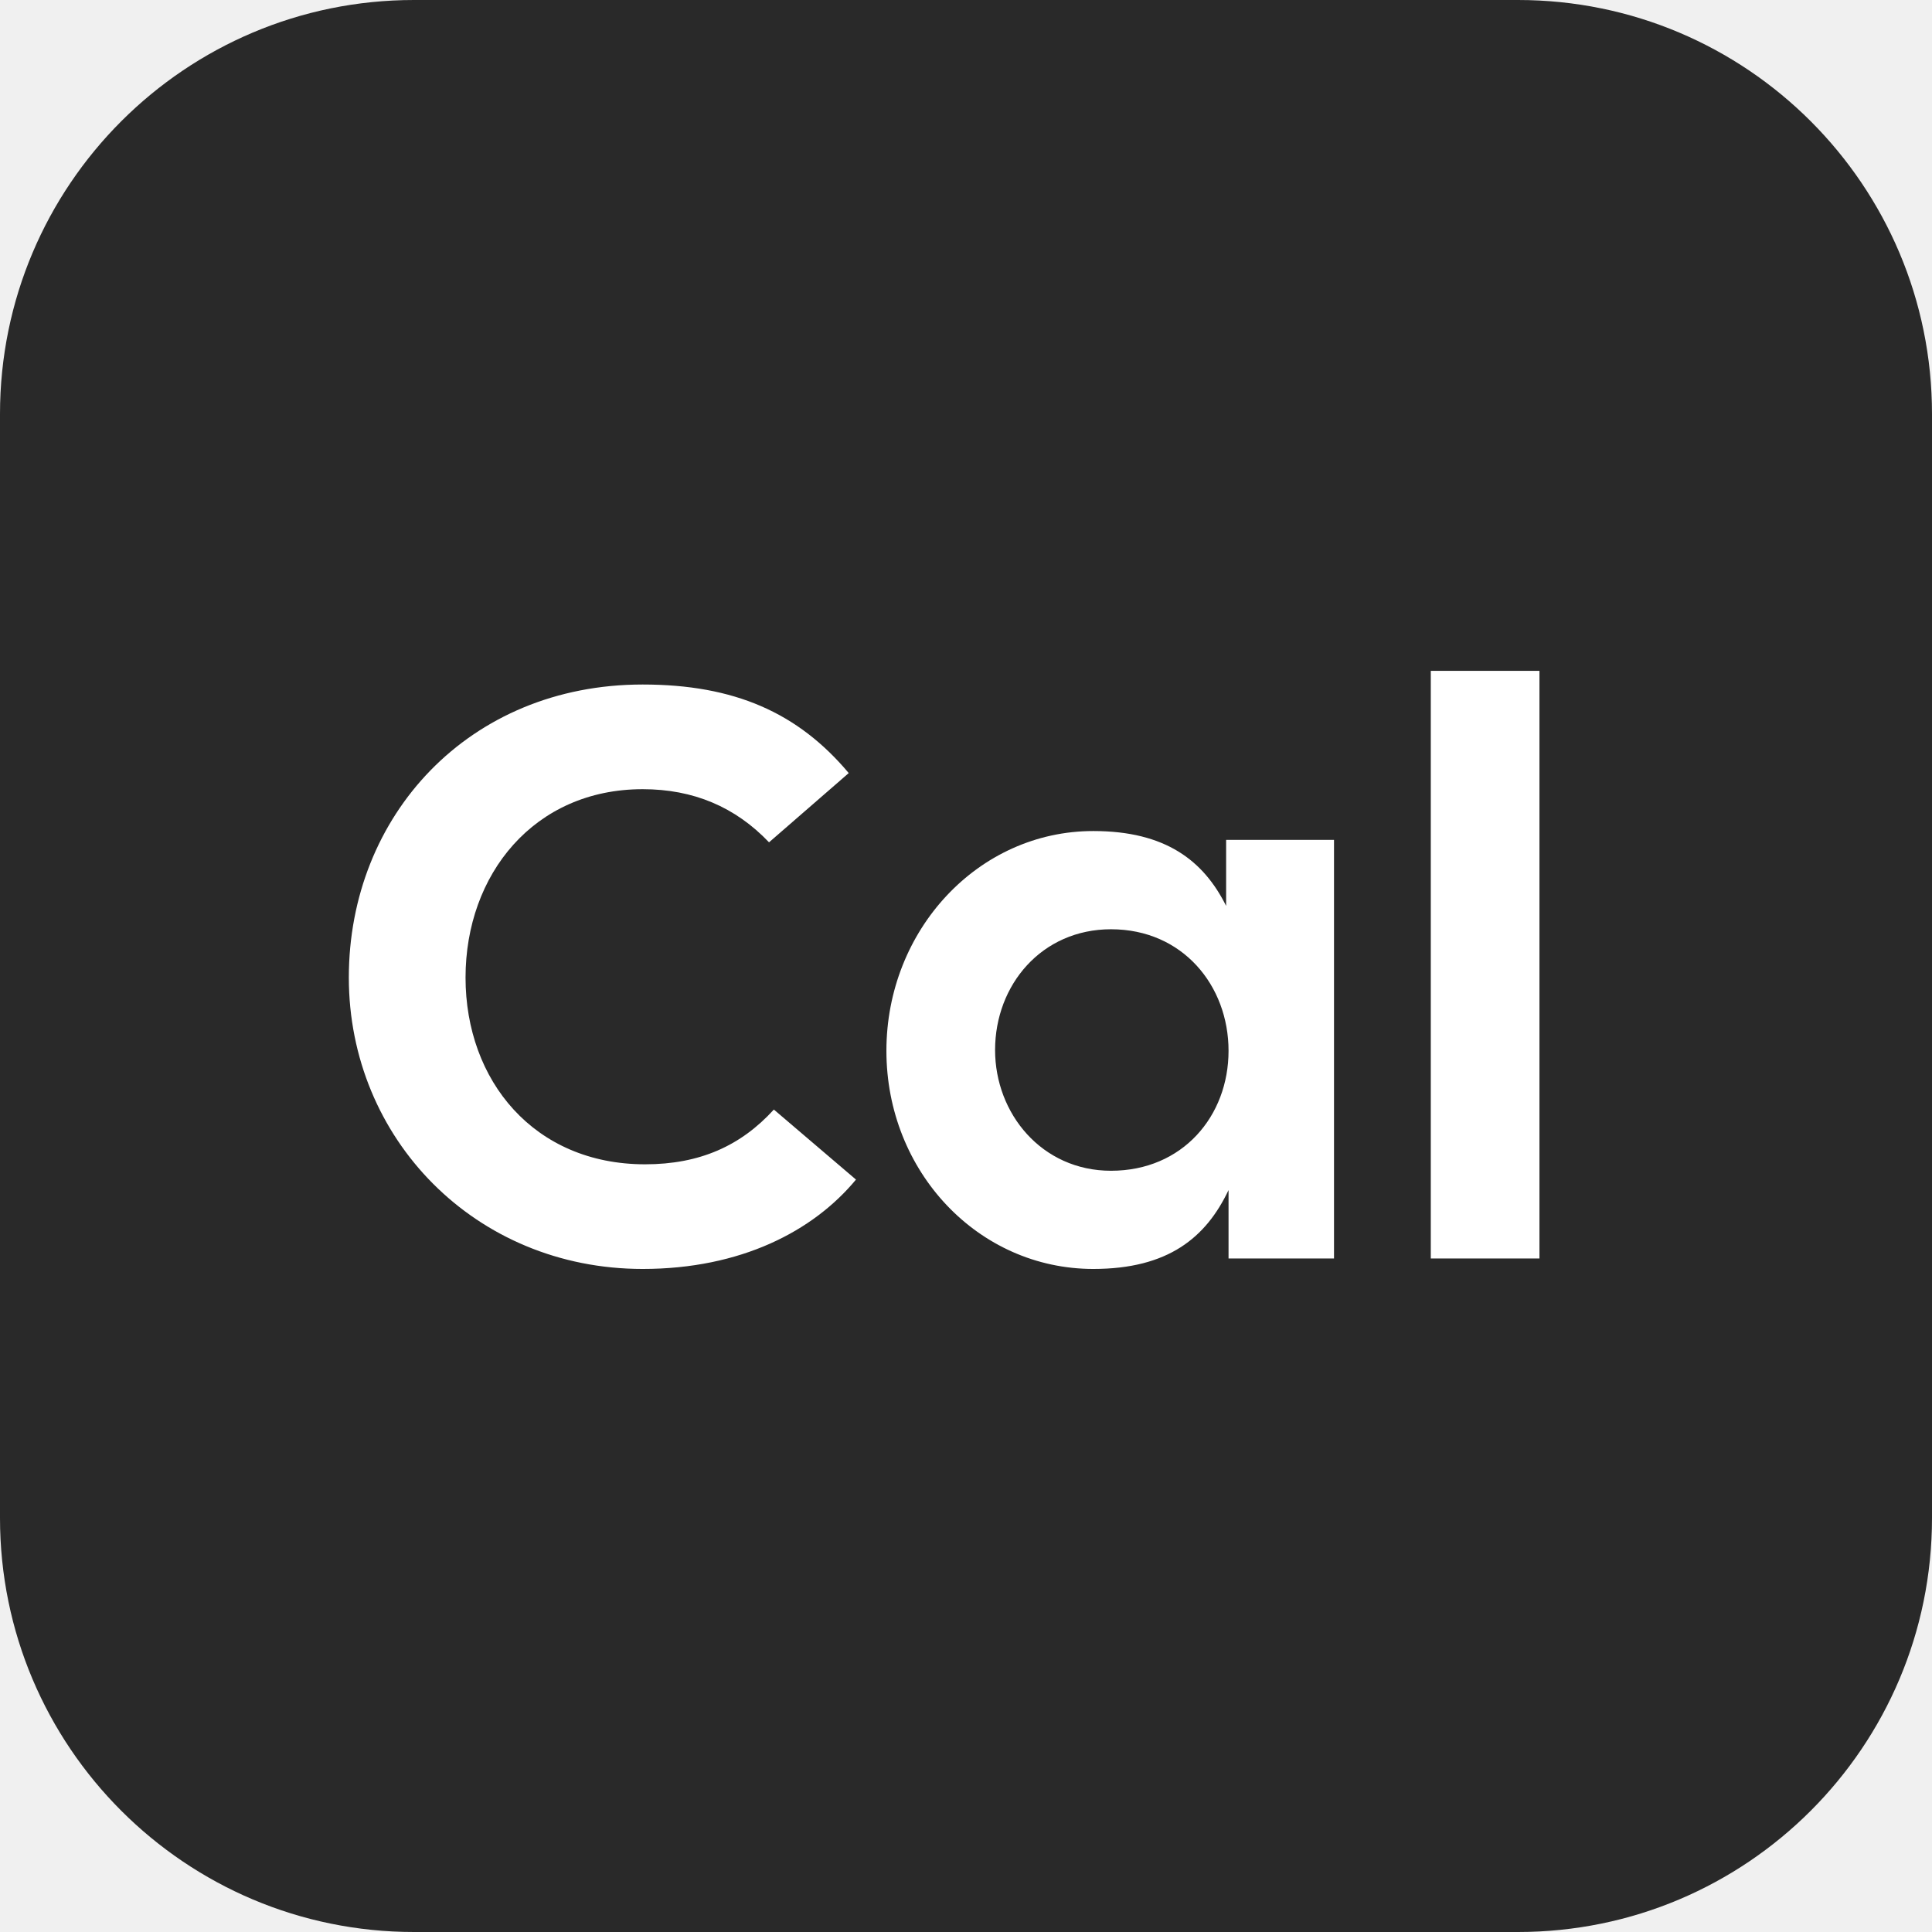
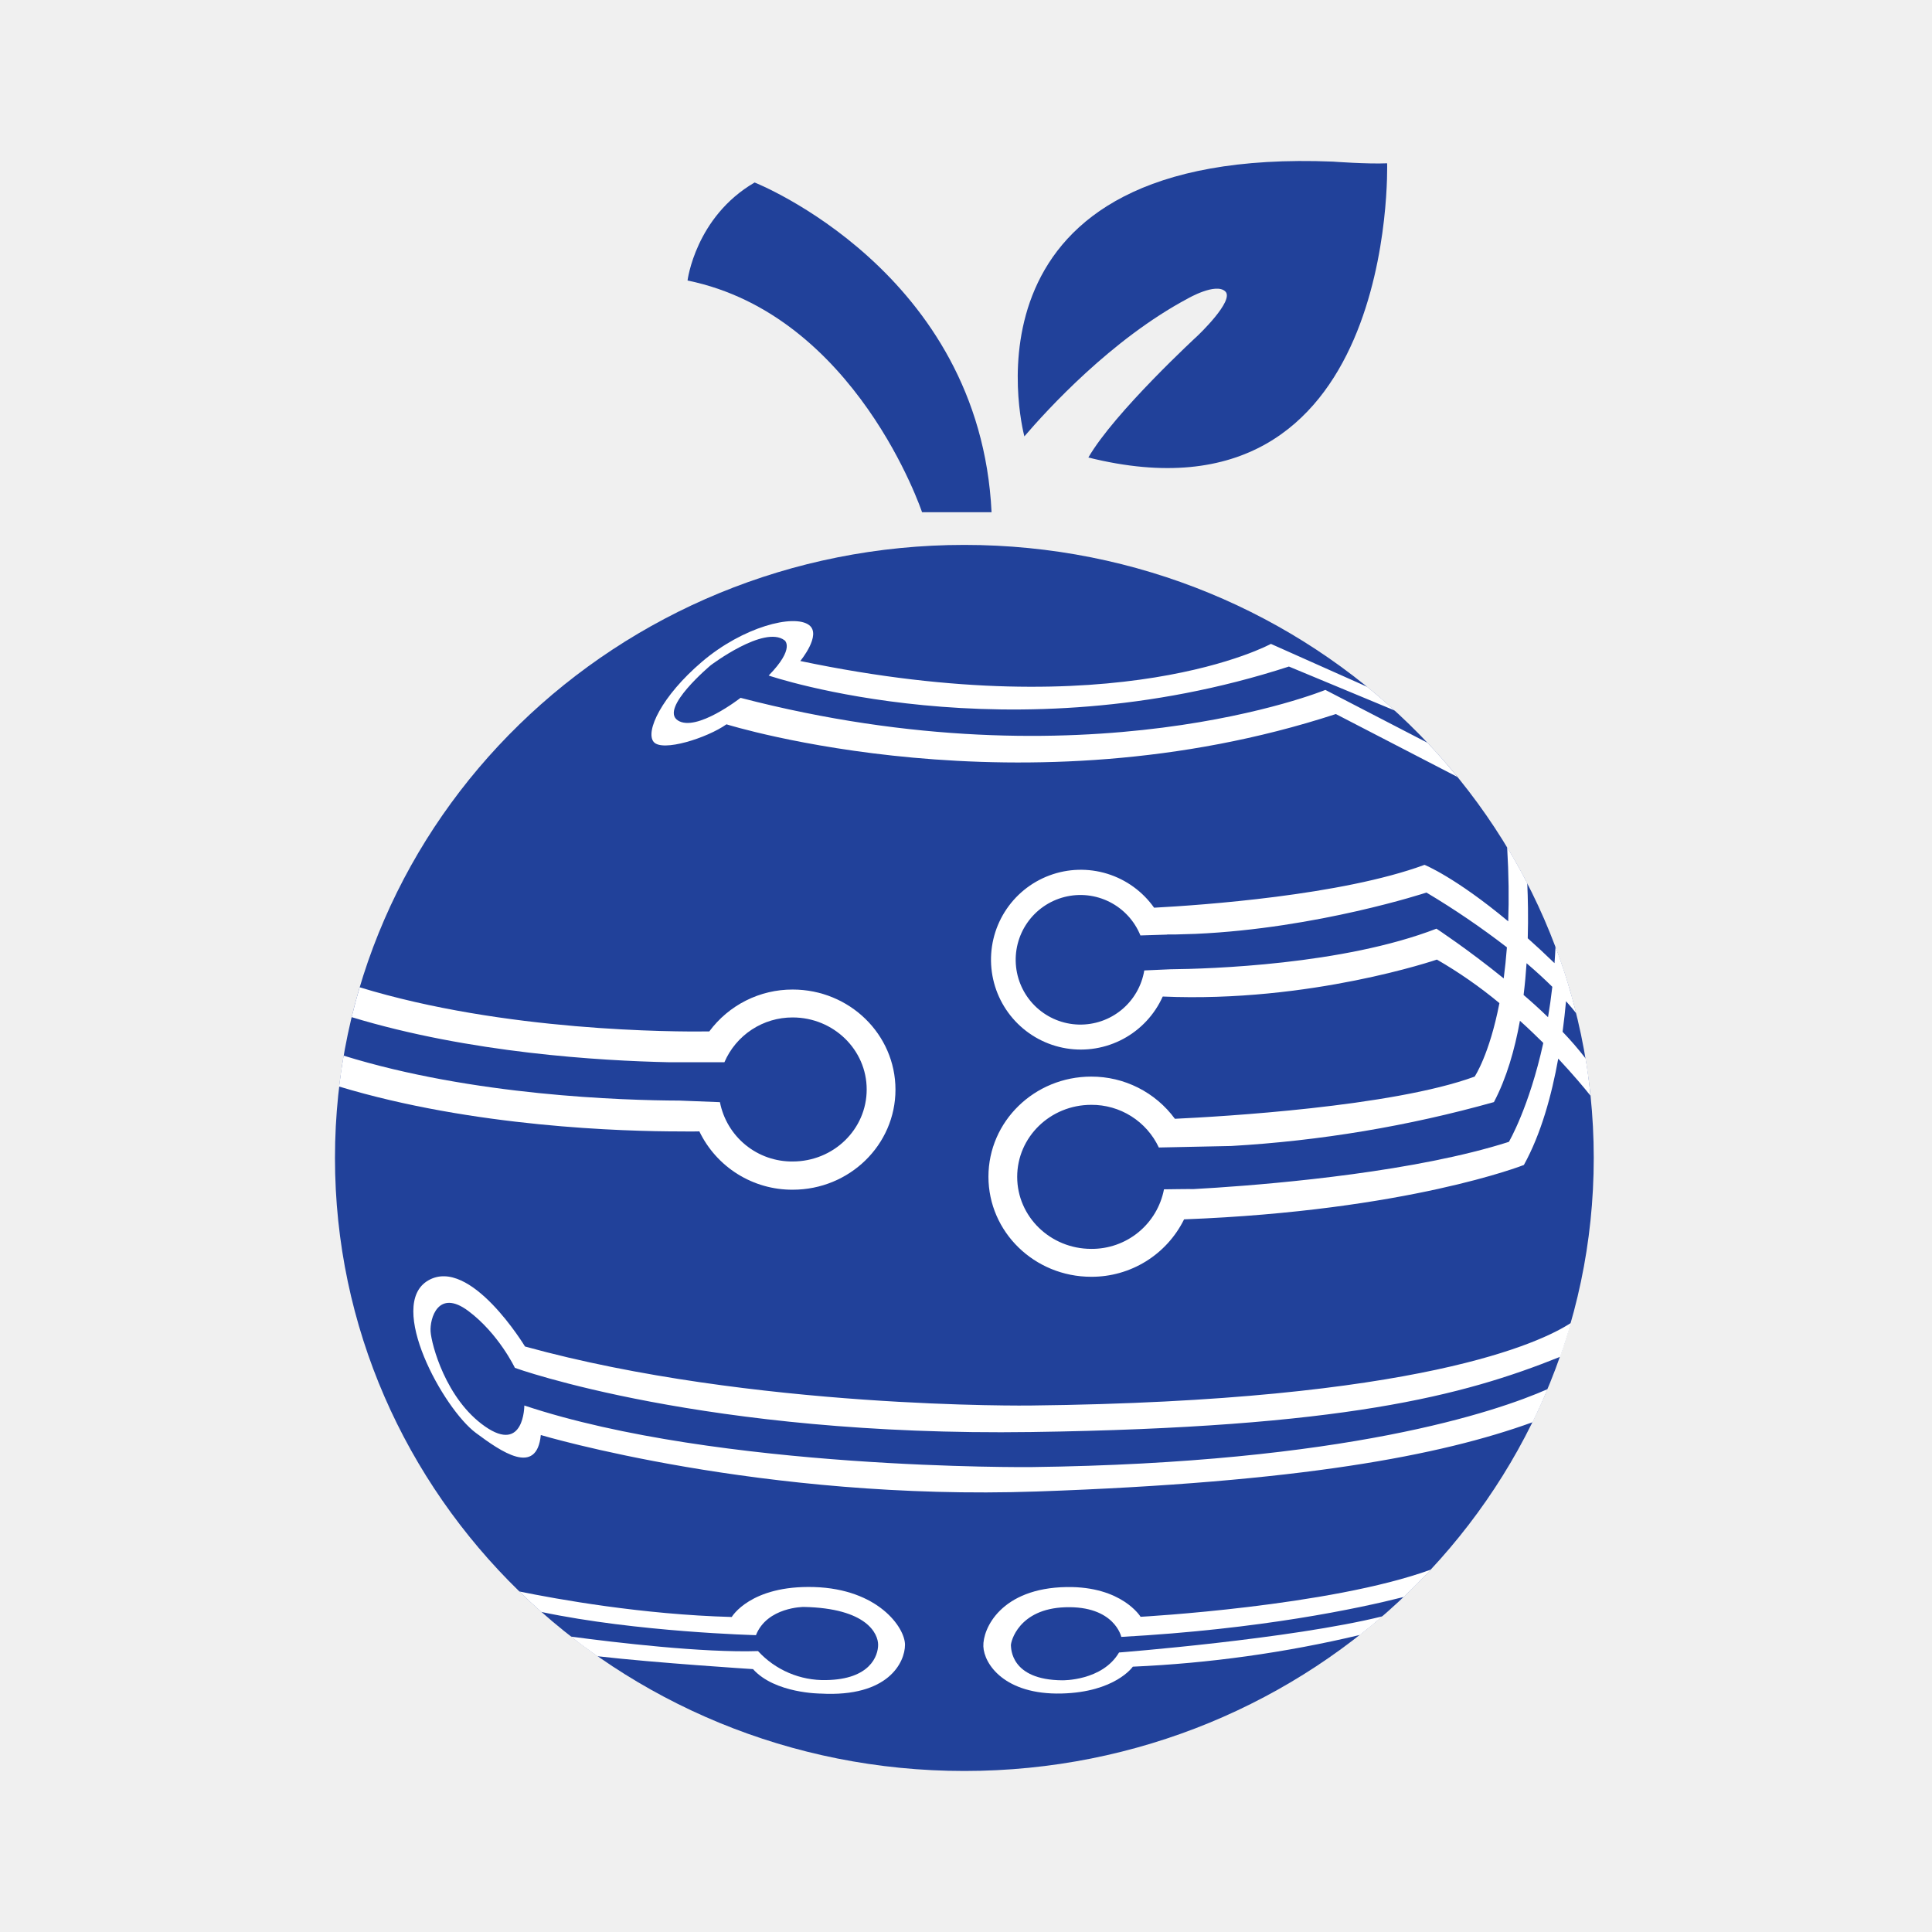
- <svg xmlns="http://www.w3.org/2000/svg" width="56" height="56" fill="none">
-   <rect width="56" height="56" rx="12" fill="#292929" />
-   <path d="M18.628 36.781c2.846 0 4.946-1.096 6.183-2.59l-2.38-2.03c-.957 1.05-2.147 1.587-3.733 1.587-3.22 0-5.204-2.427-5.204-5.413 0-2.987 1.984-5.46 5.134-5.46 1.47 0 2.683.513 3.663 1.54l2.31-2.007c-1.47-1.75-3.313-2.567-5.973-2.567-5.04 0-8.517 3.803-8.517 8.493 0 4.667 3.663 8.447 8.517 8.447ZM31.69 36.781c2.17 0 3.267-.91 3.92-2.286v1.983h3.057V24.344H35.54v1.914c-.653-1.307-1.75-2.17-3.85-2.17-3.337 0-5.997 2.87-5.997 6.37s2.66 6.323 5.997 6.323Zm-2.847-6.346c0-1.89 1.354-3.5 3.36-3.5 2.077 0 3.407 1.633 3.407 3.523 0 1.89-1.33 3.477-3.407 3.477-2.006 0-3.36-1.657-3.36-3.5ZM41.472 36.478h3.15V19.444h-3.15v17.034Z" fill="#fff" />
+ <svg xmlns="http://www.w3.org/2000/svg" width="600" height="600" viewBox="0 0 600 600" fill="none">
+   <path d="M299.491 549.992C407.441 549.992 494.952 464.755 494.952 359.609C494.952 254.462 407.441 169.225 299.491 169.225C191.541 169.225 104.03 254.462 104.03 359.609C104.03 464.755 191.541 549.992 299.491 549.992Z" fill="#21419A" />
+   <path d="M443.335 230.678L440.596 229.267L411.603 214.257C411.603 214.257 337.431 244.678 229.988 216.718C229.988 216.718 216.222 227.486 210.493 223.723C204.765 219.961 220.721 206.601 220.721 206.601C220.721 206.601 237.287 194.082 243.625 198.836C243.625 198.836 247.104 201.227 238.716 209.793C238.716 209.793 313.158 235.291 400.286 207.001L433.167 220.671C430.381 218.123 427.515 215.661 424.57 213.286L394.697 199.966C394.697 199.966 347.249 225.985 248.534 205.28C248.534 205.28 255.282 197.144 251.263 194.122C246.594 190.61 230.738 194.653 218.011 205.51C205.445 216.218 200.316 227.226 203.015 230.418C205.714 233.61 219.611 229.187 225.61 224.944C225.61 224.944 317.237 253.634 414.862 221.752L452.643 241.306C449.677 237.65 446.574 234.107 443.335 230.678Z" fill="white" />
+   <path d="M223.82 207.402C217.671 212.235 213.962 217.689 215.542 219.6C217.122 221.512 223.39 219.14 229.538 214.307C235.687 209.473 239.396 204.019 237.816 202.108C236.237 200.197 229.968 202.578 223.82 207.402ZM227.679 212.055C225.229 213.986 222.68 214.857 221.96 214.056C221.241 213.256 222.68 210.954 225.13 209.053C227.579 207.152 230.128 206.251 230.848 207.052C231.568 207.852 230.128 210.134 227.679 212.065V212.055Z" fill="#21419A" />
+   <path d="M246.164 352.804C248.996 352.727 251.743 351.816 254.06 350.185C256.378 348.555 258.163 346.276 259.194 343.635C260.224 340.993 260.454 338.106 259.854 335.335C259.254 332.564 257.851 330.031 255.821 328.054C253.79 326.076 251.223 324.742 248.439 324.217C245.654 323.693 242.778 324.002 240.168 325.105C237.559 326.209 235.332 328.058 233.767 330.422C232.201 332.785 231.367 335.558 231.368 338.394C231.394 340.312 231.798 342.207 232.555 343.97C233.313 345.732 234.41 347.328 235.784 348.666C237.158 350.005 238.782 351.059 240.563 351.769C242.344 352.478 244.247 352.83 246.164 352.804ZM246.164 333.02C247.219 333.049 248.242 333.389 249.105 333.998C249.968 334.606 250.633 335.455 251.016 336.439C251.4 337.423 251.485 338.499 251.261 339.531C251.037 340.563 250.514 341.507 249.758 342.243C249.002 342.98 248.045 343.477 247.008 343.673C245.971 343.868 244.899 343.753 243.927 343.342C242.954 342.932 242.125 342.243 241.541 341.363C240.958 340.483 240.646 339.45 240.646 338.394C240.652 337.676 240.8 336.966 241.081 336.306C241.363 335.645 241.771 335.047 242.284 334.545C242.797 334.043 243.403 333.647 244.069 333.38C244.735 333.113 245.447 332.981 246.164 332.99V333.02Z" fill="#21419A" />
+   <path d="M338.881 351.073C336.049 351.149 333.303 352.06 330.985 353.691C328.668 355.322 326.882 357.601 325.852 360.242C324.821 362.883 324.591 365.77 325.191 368.541C325.791 371.313 327.194 373.845 329.225 375.823C331.255 377.8 333.823 379.135 336.607 379.659C339.391 380.183 342.268 379.874 344.877 378.771C347.487 377.667 349.714 375.818 351.279 373.455C352.844 371.091 353.678 368.318 353.677 365.483C353.651 363.564 353.248 361.669 352.49 359.907C351.732 358.144 350.635 356.548 349.261 355.21C347.887 353.872 346.263 352.818 344.482 352.108C342.701 351.398 340.798 351.046 338.881 351.073ZM338.881 370.857C337.826 370.827 336.803 370.487 335.94 369.879C335.077 369.271 334.413 368.422 334.029 367.437C333.646 366.453 333.561 365.378 333.784 364.345C334.008 363.313 334.531 362.37 335.287 361.633C336.044 360.896 337 360.399 338.038 360.204C339.075 360.008 340.146 360.123 341.119 360.534C342.091 360.945 342.921 361.633 343.504 362.513C344.088 363.394 344.399 364.426 344.4 365.483C344.379 366.928 343.786 368.305 342.751 369.312C341.716 370.32 340.324 370.875 338.881 370.857Z" fill="#21419A" />
+   <path d="M335.292 285.086C332.725 285.112 330.223 285.898 328.102 287.345C325.981 288.792 324.335 290.836 323.373 293.218C322.411 295.6 322.175 298.214 322.695 300.731C323.215 303.247 324.468 305.553 326.296 307.357C328.123 309.161 330.444 310.383 332.965 310.869C335.485 311.355 338.093 311.083 340.46 310.087C342.826 309.091 344.845 307.416 346.261 305.273C347.678 303.13 348.428 300.615 348.419 298.045C348.412 296.33 348.067 294.633 347.403 293.052C346.738 291.471 345.768 290.037 344.548 288.833C343.328 287.628 341.883 286.677 340.294 286.034C338.705 285.391 337.005 285.069 335.292 285.086ZM335.292 302.879C334.34 302.865 333.413 302.57 332.629 302.03C331.844 301.491 331.236 300.731 330.881 299.847C330.526 298.963 330.44 297.993 330.635 297.06C330.829 296.127 331.294 295.273 331.972 294.604C332.65 293.935 333.511 293.481 334.445 293.3C335.38 293.12 336.347 293.219 337.226 293.587C338.104 293.955 338.854 294.574 339.382 295.368C339.909 296.161 340.191 297.092 340.191 298.045C340.18 299.336 339.658 300.57 338.74 301.476C337.822 302.382 336.582 302.887 335.292 302.879Z" fill="#21419A" />
+   <path d="M163.045 418.17C163.045 418.17 146.049 390.08 132.983 397.655C119.916 405.231 137.691 437.503 147.779 444.999C155.627 450.833 166.664 458.548 167.954 445.659C167.954 445.659 236.467 466.173 322.165 463.191C403.685 460.349 447.264 452.074 475.957 441.686C477.609 438.317 479.162 434.891 480.615 431.409C464.689 438.414 418.001 454.375 320.316 455.616C320.316 455.616 223.17 456.617 162.835 436.493C162.835 436.493 162.835 451.503 150.628 442.997C138.421 434.491 133.992 417.499 133.722 413.516C133.453 409.534 136.042 400.107 145.45 407.142C154.857 414.177 159.906 424.804 159.906 424.804C159.906 424.804 218.811 446.189 320.296 444.728C416.841 443.337 454.262 433.531 484.534 421.362C485.754 417.9 486.87 414.39 487.884 410.835C478.836 416.769 441.125 435.162 320.156 436.493C320.116 436.493 233.807 437.693 163.045 418.17Z" fill="white" />
+   <path d="M140.621 413.737C137.482 415.508 138.101 422.283 142.02 428.887C145.939 435.492 151.648 439.405 154.797 437.643C157.946 435.882 157.317 429.097 153.398 422.493C149.479 415.888 143.76 411.965 140.621 413.737ZM149.778 430.548C148.779 431.139 146.839 429.838 145.54 427.646C144.24 425.455 144.03 423.203 145.08 422.643C146.129 422.082 148.019 423.353 149.319 425.545C150.618 427.736 150.818 429.958 149.778 430.548Z" fill="#21419A" />
+   <path d="M331.293 492.872C310.838 493.173 305.18 505.821 305.389 511.295C305.599 516.769 311.968 526.356 329.663 525.936C346.369 525.535 351.808 517.6 351.808 517.6C375.584 516.555 399.207 513.254 422.36 507.743C424.74 505.868 427.072 503.94 429.358 501.959C400.846 509.044 347.529 513.197 347.529 513.197C342.31 522.063 329.943 521.833 329.943 521.833C313.787 521.733 314.037 511.826 313.947 511.005C313.877 509.904 316.307 499.627 330.823 499.147C346.159 498.646 348.229 508.353 348.229 508.353C391.588 505.962 421.89 499.527 435.947 495.954C438.839 493.206 441.645 490.374 444.365 487.458C412.992 498.887 354.217 502.109 354.217 502.109C354.217 502.109 348.479 492.622 331.293 492.872Z" fill="white" />
+   <path d="M330.073 504.32C323.815 504.871 319.006 508.223 319.336 511.806C319.666 515.388 325.014 517.81 331.283 517.279C337.551 516.749 342.35 513.377 342.02 509.794C341.69 506.212 336.292 503.77 330.073 504.32ZM330.943 513.637C328.833 513.827 327.034 512.996 326.944 511.796C326.854 510.595 328.444 509.464 330.553 509.274C332.662 509.084 334.462 509.914 334.552 511.115C334.642 512.316 333.052 513.447 330.943 513.637Z" fill="#21419A" />
+   <path d="M253.312 517.93C259.651 518.61 265.159 516.129 265.619 512.376C266.079 508.623 261.3 505.041 254.962 504.37C248.624 503.7 243.115 506.172 242.655 509.924C242.195 513.677 246.974 517.249 253.312 517.93ZM254.312 509.544C256.442 509.774 258.051 510.985 257.901 512.246C257.751 513.507 255.902 514.347 253.762 514.117C251.623 513.887 250.023 512.676 250.173 511.415C250.323 510.154 252.203 509.314 254.312 509.544Z" fill="#21419A" />
+   <path d="M254.872 525.955C275.937 527.136 281.055 516.179 281.055 510.805C281.055 505.431 272.668 493.473 252.833 492.872C232.997 492.272 227.249 502.169 227.249 502.169C199.546 501.428 173.003 496.645 161.266 494.243C163.498 496.418 165.781 498.539 168.114 500.608C197.916 506.882 234.767 507.813 234.767 507.813C238.246 499.047 249.593 499.047 249.593 499.047C269.278 499.447 272.708 507.412 272.708 510.805C272.708 514.197 270.258 521.562 256.552 521.763C252.59 521.854 248.654 521.098 245.008 519.545C241.361 517.991 238.088 515.677 235.407 512.756C218.301 513.327 191.148 510.104 177.321 508.263C179.987 510.365 182.73 512.396 185.549 514.357C203.885 516.459 233.857 518.36 233.857 518.36C240.656 525.955 254.872 525.955 254.872 525.955Z" fill="white" />
+   <path d="M492.432 328.727C490.197 325.835 487.808 323.065 485.274 320.431C485.724 317.069 486.074 313.866 486.344 310.934C487.584 312.315 488.633 313.566 489.513 314.687C488.693 311.398 487.79 308.146 486.804 304.93C486.534 304.04 486.254 303.149 485.974 302.268C485.074 299.486 484.111 296.734 483.085 294.013C483.005 295.754 482.885 297.445 482.765 299.116C479.859 296.307 477.09 293.732 474.457 291.391C474.647 284.886 474.517 279.012 474.307 274.289C472.347 270.493 470.265 266.767 468.059 263.111C468.568 271.647 468.638 279.322 468.388 286.127C451.853 272.347 442.395 268.585 442.395 268.585C416.611 278.081 373.072 281.113 358.416 281.894C354.861 276.871 349.747 273.165 343.869 271.352C337.992 269.539 331.681 269.722 325.918 271.871C320.155 274.02 315.263 278.015 312.003 283.236C308.743 288.456 307.299 294.608 307.894 300.735C308.489 306.862 311.09 312.62 315.293 317.114C319.496 321.608 325.065 324.586 331.134 325.584C337.203 326.582 343.431 325.544 348.849 322.632C354.268 319.721 358.573 315.098 361.095 309.483C406.944 311.485 446.244 298.005 446.244 298.005C453.084 301.957 459.579 306.48 465.659 311.525C462.53 327.636 457.961 334.351 457.961 334.351C432.338 343.737 378.931 346.79 364.874 347.45C361.878 343.373 357.962 340.061 353.445 337.785C348.928 335.509 343.938 334.332 338.881 334.351C321.255 334.351 306.969 348.271 306.969 365.433C306.969 382.595 321.255 396.515 338.881 396.515C344.875 396.545 350.757 394.89 355.856 391.737C360.956 388.584 365.068 384.061 367.724 378.682C437.266 376.02 473.257 361.79 473.257 361.79C478.606 352.113 481.895 340.045 483.925 328.767C488.593 333.77 492.042 337.873 493.922 340.255C493.602 336.382 493.062 332.54 492.432 328.727ZM446.104 288.409C417.111 299.616 375.662 300.897 363.445 301.017L355.367 301.378C354.569 306.171 352.066 310.513 348.319 313.603C344.572 316.693 339.835 318.321 334.982 318.188C330.129 318.054 325.489 316.167 321.917 312.876C318.346 309.585 316.085 305.111 315.552 300.281C315.019 295.451 316.249 290.592 319.017 286.599C321.784 282.607 325.901 279.752 330.608 278.561C335.314 277.37 340.292 277.924 344.623 280.12C348.953 282.316 352.343 286.007 354.167 290.51L362.465 290.25V290.2H365.314L371.313 290.02C409.183 288.329 442.995 277.191 442.995 277.191C451.657 282.357 460.004 288.038 467.989 294.203C467.719 297.665 467.379 300.877 466.989 303.849C455.752 294.733 446.104 288.409 446.104 288.409ZM468.598 354.615C439.946 363.772 397.736 367.514 377.791 368.845C374.862 369.035 372.403 369.185 370.543 369.285C370.543 369.215 361.485 369.355 361.485 369.355C360.477 374.598 357.663 379.319 353.535 382.699C349.406 386.078 344.224 387.9 338.891 387.849C326.214 387.849 315.897 377.841 315.897 365.483C315.897 353.124 326.174 343.117 338.891 343.117C343.29 343.084 347.606 344.315 351.328 346.663C355.049 349.011 358.019 352.379 359.886 356.366L382.38 355.896C409.981 354.305 437.329 349.735 463.95 342.266C467.869 334.831 470.408 326.015 472.028 317.009C474.627 319.35 477.026 321.662 479.286 323.894C474.867 343.998 468.598 354.615 468.598 354.615ZM480.755 315.898C478.286 313.516 475.757 311.205 473.167 308.993C473.577 305.661 473.877 302.358 474.087 299.136C477.186 301.778 479.826 304.23 482.085 306.461C481.705 309.764 481.262 312.909 480.755 315.898Z" fill="white" />
+   <path d="M217.191 351.363C219.819 356.817 223.937 361.413 229.069 364.619C234.201 367.825 240.135 369.509 246.184 369.475C263.81 369.475 278.096 355.556 278.096 338.394C278.096 321.232 263.81 307.312 246.184 307.312C241.148 307.295 236.179 308.464 231.678 310.724C227.176 312.984 223.269 316.271 220.271 320.321C209.273 320.471 156.597 320.371 111.698 306.611C110.792 309.667 109.958 312.756 109.199 315.878C145.879 327.046 186.469 329.437 207.784 329.888H224.97C226.752 325.746 229.711 322.219 233.479 319.746C237.248 317.273 241.658 315.963 246.164 315.978C258.841 315.978 269.158 325.985 269.158 338.344C269.158 350.702 258.881 360.709 246.164 360.709C240.843 360.762 235.671 358.948 231.546 355.583C227.421 352.218 224.602 347.514 223.58 342.286L211.003 341.796C193.557 341.736 146.889 340.315 106.709 327.836C106.163 331.012 105.696 334.211 105.31 337.433C147.039 350.062 193.737 351.373 211.283 351.373C213.992 351.423 215.992 351.393 217.191 351.363Z" fill="white" />
+   <path d="M430.788 50.712C424.73 50.992 413.962 50.191 413.962 50.191C295.912 45.408 317.207 131.969 318.126 135.521C325.125 127.355 345.12 105.37 368.914 92.691C368.914 92.691 377.571 87.688 380.531 90.51C383.49 93.331 371.943 104.249 371.943 104.249C371.943 104.249 346.109 128.036 338.001 142.086C434.137 166.053 430.788 50.712 430.788 50.712Z" fill="#21419A" />
+   <path d="M213.522 87.117C213.522 87.117 215.962 67.383 234.357 56.676C234.357 56.676 304.34 84.295 307.939 159.078H286.354C286.354 159.078 265.889 97.825 213.522 87.117Z" fill="#21419A" />
</svg>
